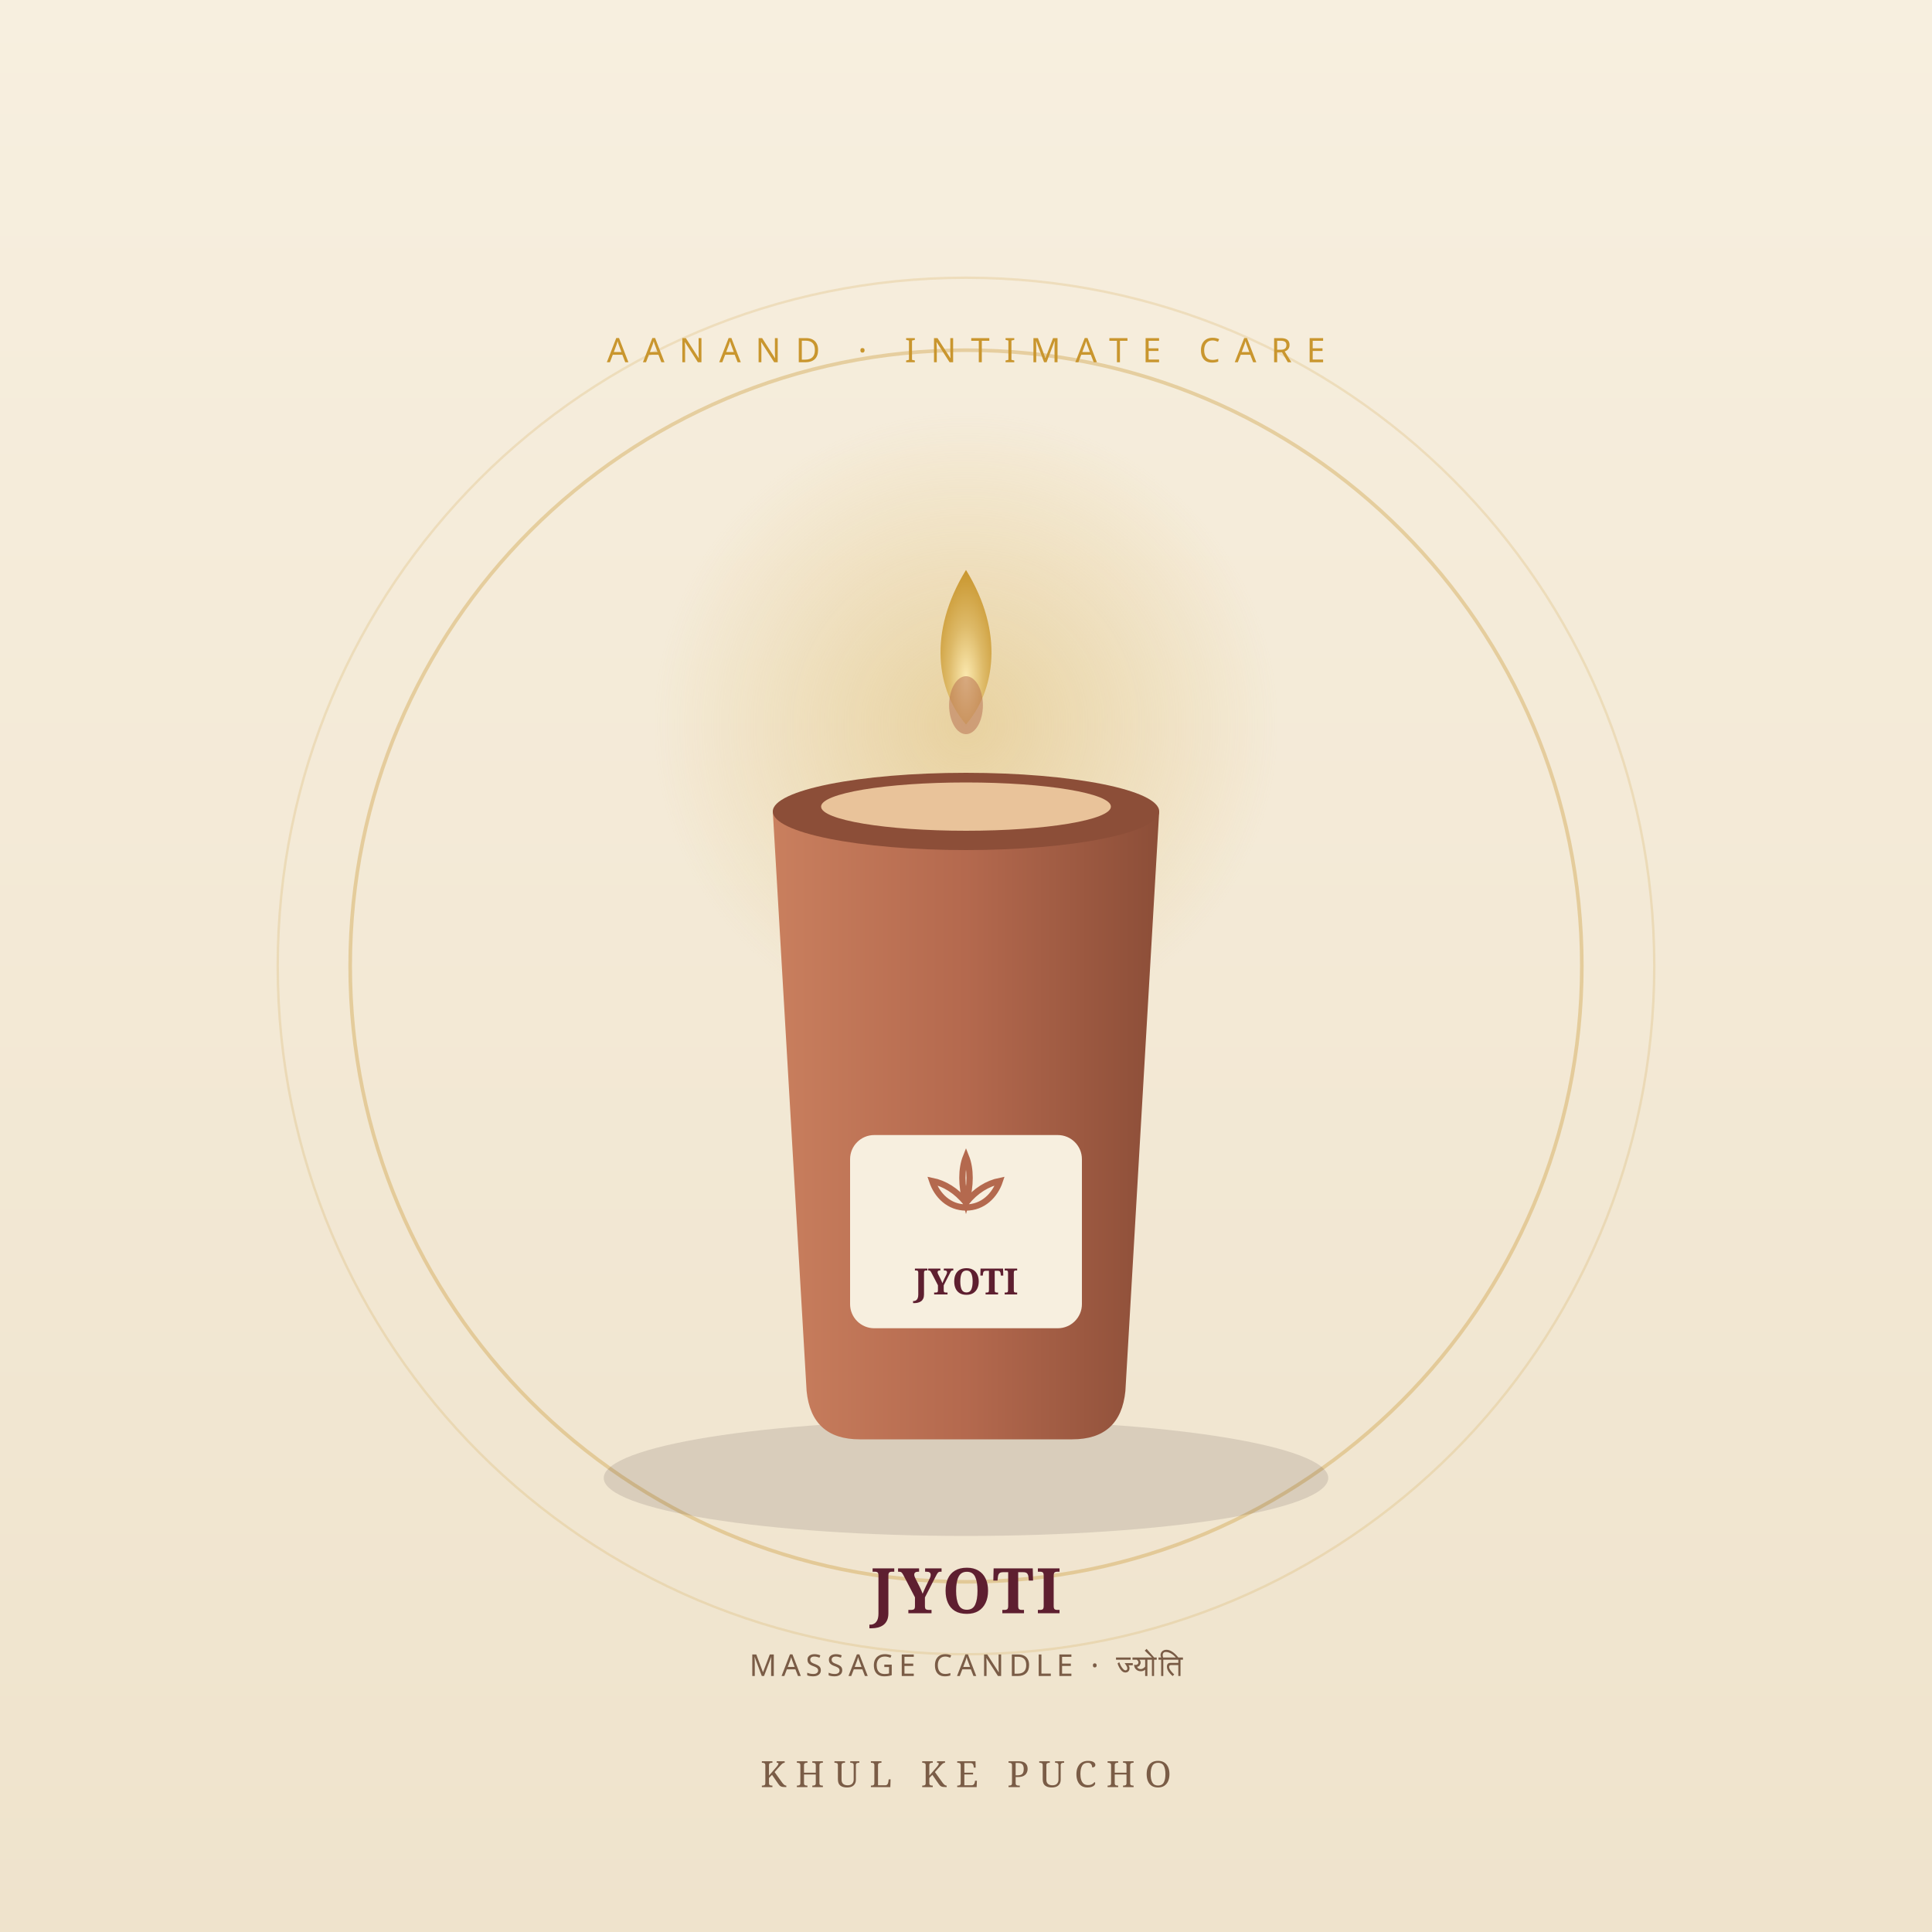
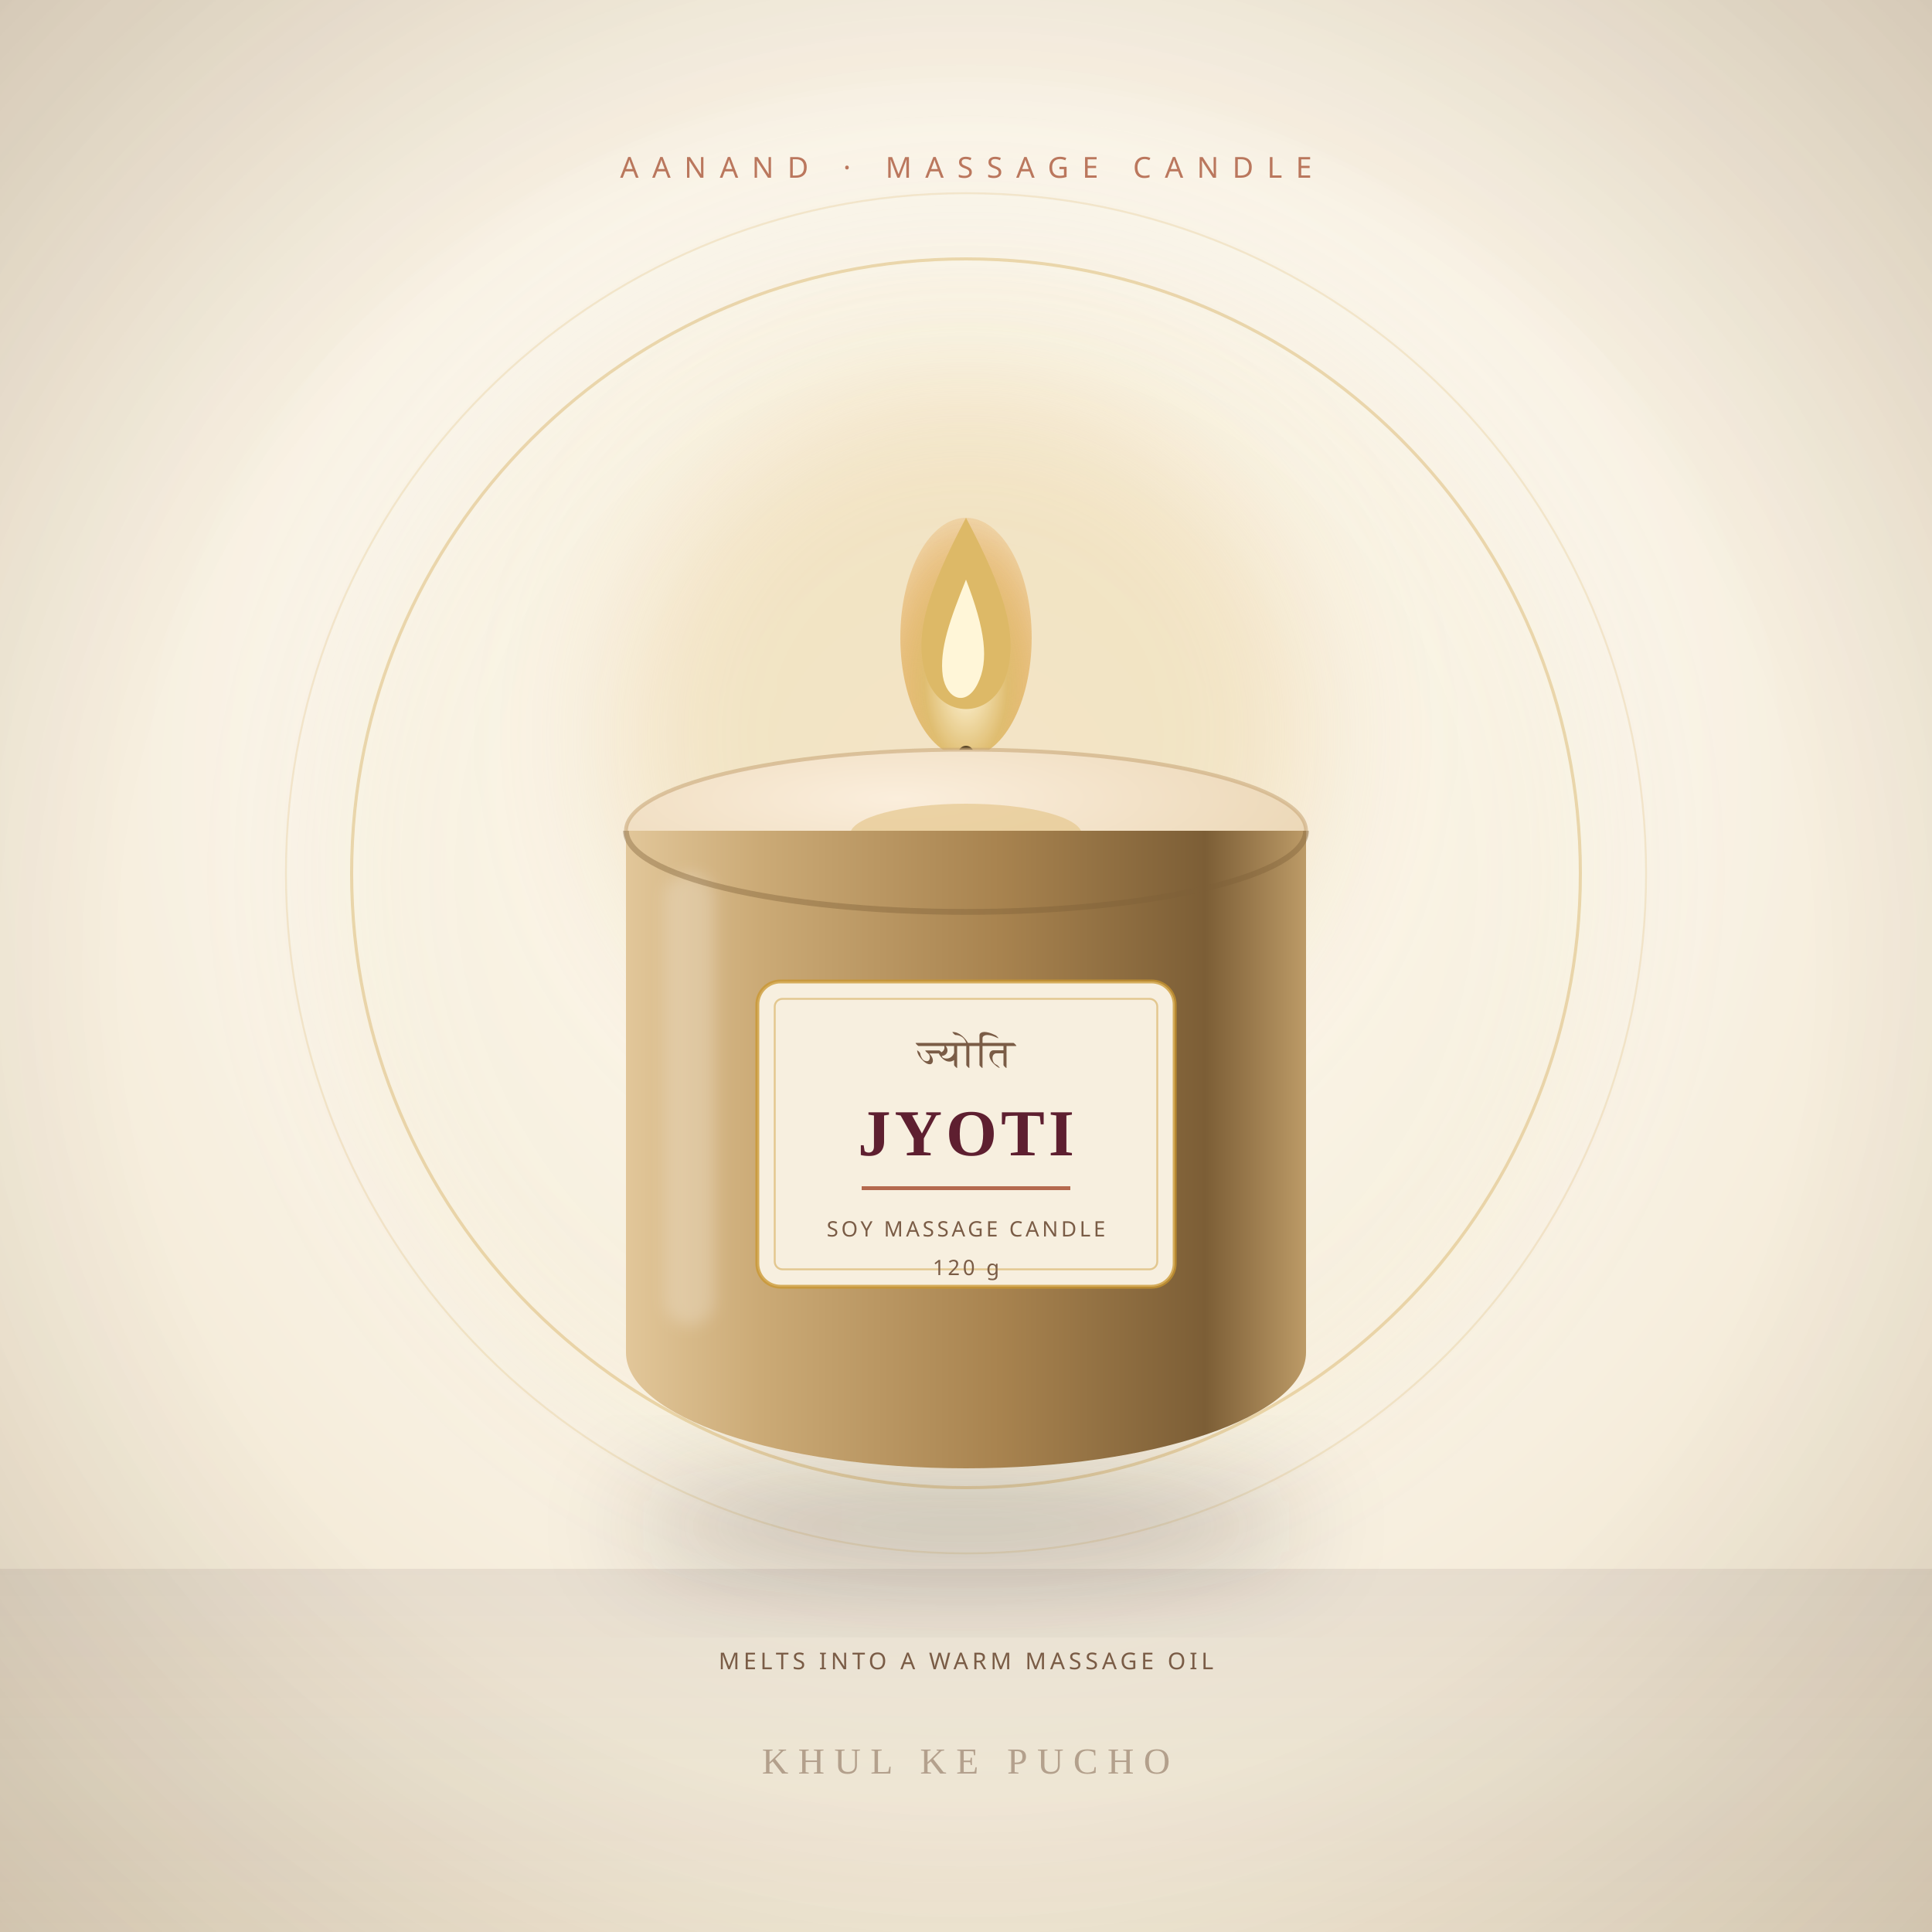
- <svg xmlns="http://www.w3.org/2000/svg" viewBox="0 0 800 800">
+ <svg xmlns="http://www.w3.org/2000/svg" viewBox="0 0 1000 1000" role="img">
  <defs>
-     <linearGradient id="bg" x1="0" y1="0" x2="0" y2="1">
-       <stop offset="0" stop-color="#F7EFDF" />
-       <stop offset="1" stop-color="#EFE3CC" />
+     <radialGradient id="studio" cx=".5" cy=".42" r=".78">
+       <stop offset="0" stop-color="#FFFDF8" />
+       <stop offset=".55" stop-color="#F7EFDF" />
+       <stop offset="1" stop-color="#E9DCC2" />
+     </radialGradient>
+     <radialGradient id="spot" cx=".5" cy=".45" r=".5">
+       <stop offset="0" stop-color="#FFFFFF" stop-opacity=".85" />
+       <stop offset="1" stop-color="#FFFFFF" stop-opacity="0" />
+     </radialGradient>
+     <radialGradient id="vig" cx=".5" cy=".5" r=".72">
+       <stop offset=".6" stop-color="#241419" stop-opacity="0" />
+       <stop offset="1" stop-color="#241419" stop-opacity=".13" />
+     </radialGradient>
+     <linearGradient id="floor" x1="0" y1="0" x2="0" y2="1">
+       <stop offset="0" stop-color="#241419" stop-opacity=".07" />
+       <stop offset="1" stop-color="#241419" stop-opacity="0" />
    </linearGradient>
-     <linearGradient id="vessel" x1="0" y1="0" x2="1" y2="0">
-       <stop offset="0" stop-color="#C97F5E" />
-       <stop offset=".5" stop-color="#B4694E" />
-       <stop offset="1" stop-color="#8C4E38" />
+     <filter id="soft" x="-60%" y="-60%" width="220%" height="220%">
+       <feGaussianBlur stdDeviation="26" />
+     </filter>
+     <filter id="soft2" x="-60%" y="-60%" width="220%" height="220%">
+       <feGaussianBlur stdDeviation="11" />
+     </filter>
+     <filter id="soft3" x="-60%" y="-60%" width="220%" height="220%">
+       <feGaussianBlur stdDeviation="4" />
+     </filter>
+     <filter id="glowf" x="-90%" y="-90%" width="280%" height="280%">
+       <feGaussianBlur stdDeviation="34" />
+     </filter>
+     <linearGradient id="specV" x1="0" y1="0" x2="1" y2="0">
+       <stop offset="0" stop-color="#FFFFFF" stop-opacity="0" />
+       <stop offset=".5" stop-color="#FFFFFF" stop-opacity=".55" />
+       <stop offset="1" stop-color="#FFFFFF" stop-opacity="0" />
+     </linearGradient>
+     <linearGradient id="sil" x1="0" y1="0" x2="1" y2="0">
+       <stop offset="0" stop-color="#D89377" />
+       <stop offset=".22" stop-color="#C97F5E" />
+       <stop offset=".58" stop-color="#B4694E" />
+       <stop offset=".88" stop-color="#7A422E" />
+       <stop offset="1" stop-color="#A15C42" />
+     </linearGradient>
+     <linearGradient id="blush" x1="0" y1="0" x2="1" y2="0">
+       <stop offset="0" stop-color="#F4CDD0" />
+       <stop offset=".3" stop-color="#E8B4B8" />
+       <stop offset=".72" stop-color="#D99AA0" />
+       <stop offset="1" stop-color="#B9787E" />
+     </linearGradient>
+     <radialGradient id="softhead" cx=".38" cy=".3" r=".78">
+       <stop offset="0" stop-color="#FBE3E0" />
+       <stop offset=".55" stop-color="#E8B4B8" />
+       <stop offset="1" stop-color="#C98A90" />
+     </radialGradient>
+     <linearGradient id="tin" x1="0" y1="0" x2="1" y2="0">
+       <stop offset="0" stop-color="#E2C79A" />
+       <stop offset=".2" stop-color="#CBAA76" />
+       <stop offset=".55" stop-color="#A8834F" />
+       <stop offset=".85" stop-color="#7C5E36" />
+       <stop offset="1" stop-color="#BE9C68" />
    </linearGradient>
    <radialGradient id="flame" cx=".5" cy=".7" r=".7">
-       <stop offset="0" stop-color="#FBE9B0" />
-       <stop offset=".5" stop-color="#DDB967" />
-       <stop offset="1" stop-color="#C9962E" />
+       <stop offset="0" stop-color="#FFF6D8" />
+       <stop offset=".45" stop-color="#DDB967" />
+       <stop offset="1" stop-color="#E08A20" stop-opacity=".2" />
    </radialGradient>
-     <radialGradient id="glow" cx=".5" cy=".5" r=".5">
-       <stop offset="0" stop-color="#DDB967" stop-opacity=".5" />
-       <stop offset="1" stop-color="#DDB967" stop-opacity="0" />
+     <radialGradient id="wax" cx=".4" cy=".3" r=".8">
+       <stop offset="0" stop-color="#FBEEDC" />
+       <stop offset="1" stop-color="#E8D2AE" />
    </radialGradient>
  </defs>
-   <rect width="800" height="800" fill="url(#bg)" />
-   <circle cx="400" cy="400" r="255" fill="none" stroke="#C9962E" stroke-width="1.5" opacity=".35" />
-   <circle cx="400" cy="400" r="285" fill="none" stroke="#C9962E" stroke-width="1" opacity=".18" />
-   <text x="400" y="150" text-anchor="middle" font-family="Verdana,sans-serif" font-size="14" letter-spacing="6" fill="#C9962E">AANAND · INTIMATE CARE</text>
-   <circle cx="400" cy="300" r="130" fill="url(#glow)" />
-   <ellipse cx="400" cy="612" rx="150" ry="24" fill="#241419" opacity=".12" />
-   <path d="M400 236 C384 262 388 286 400 300 C412 286 416 262 400 236 Z" fill="url(#flame)" />
-   <ellipse cx="400" cy="292" rx="7" ry="12" fill="#B4694E" opacity=".5" />
-   <path d="M320 336 L480 336 L466 576 Q464 596 444 596 L356 596 Q336 596 334 576 Z" fill="url(#vessel)" />
-   <ellipse cx="400" cy="336" rx="80" ry="16" fill="#8C4E38" />
-   <ellipse cx="400" cy="334" rx="60" ry="10" fill="#E9C39A" />
-   <rect x="352" y="470" width="96" height="80" rx="10" fill="#F7EFDF" />
-   <g fill="none" stroke="#B4694E" stroke-width="2.6" stroke-linecap="round">
-     <path d="M400 500 C393 500 388 495 386 489 C391 490 396 493 400 498 C404 493 409 490 414 489 C412 495 407 500 400 500 Z" />
-     <path d="M400 498 C398 491 398 484 400 479 C402 484 402 491 400 498 Z" />
+   <rect width="1000" height="1000" fill="url(#studio)" />
+   <ellipse cx="500" cy="440" rx="430" ry="400" fill="url(#spot)" />
+   <circle cx="500" cy="452" r="330" fill="#DDB967" opacity=".10" filter="url(#glowf)" />
+   <circle cx="500" cy="452" r="318" fill="none" stroke="#C9962E" stroke-width="1.6" opacity=".32" />
+   <circle cx="500" cy="452" r="352" fill="none" stroke="#C9962E" stroke-width="1" opacity=".16" />
+   <rect x="0" y="812" width="1000" height="188" fill="url(#floor)" />
+   <text x="500" y="92" text-anchor="middle" font-family="Verdana,Geneva,sans-serif" font-size="15" letter-spacing="7" fill="#B4694E" opacity=".9">AANAND · MASSAGE CANDLE</text>
+   <circle cx="500" cy="380" r="180" fill="#DDB967" opacity=".30" filter="url(#glowf)" />
+   <ellipse cx="500" cy="790" rx="175" ry="26" fill="#241419" opacity="0.24" filter="url(#soft)" />
+   <ellipse cx="500" cy="330" rx="34" ry="62" fill="url(#flame)" opacity=".9" />
+   <path d="M500 268 C520 306 528 330 520 352 C512 372 488 372 480 352 C472 330 480 306 500 268 Z" fill="#DDB967" />
+   <path d="M500 300 C510 326 512 342 506 354 C500 366 490 362 488 350 C486 336 492 320 500 300 Z" fill="#FFF6D8" />
+   <rect x="496" y="386" width="8" height="34" rx="4" fill="#5A4527" />
+   <ellipse cx="500" cy="430" rx="176" ry="42" fill="url(#wax)" />
+   <ellipse cx="500" cy="430" rx="176" ry="42" fill="none" stroke="#C9A97A" stroke-width="2" opacity=".6" />
+   <ellipse cx="500" cy="432" rx="60" ry="16" fill="#E6C88F" opacity=".7" />
+   <path d="M324 430 L324 700 a176 60 0 0 0 352 0 L676 430" fill="url(#tin)" />
+   <rect x="344" y="452" width="26" height="234" rx="13" fill="#FFFFFF" opacity=".22" filter="url(#soft3)" />
+   <path d="M324 430 a176 42 0 0 0 352 0" fill="none" stroke="#7C5E36" stroke-width="3" opacity=".4" />
+   <rect x="392" y="508" width="216" height="158" rx="12" fill="#F7EFDF" />
+   <rect x="392" y="508" width="216" height="158" rx="12" fill="none" stroke="#C9962E" stroke-width="2" opacity=".75" />
+   <rect x="401" y="517" width="198" height="140" rx="4" fill="none" stroke="#C9962E" stroke-width="1" opacity=".45" />
+   <text x="500" y="552" text-anchor="middle" font-family="Georgia,'Times New Roman',serif" font-size="20" fill="#7A5C46">ज्योति</text>
+   <text x="500" y="598" text-anchor="middle" font-family="Georgia,'Times New Roman',serif" font-size="34" font-weight="bold" letter-spacing="2" fill="#5E1F30">JYOTI</text>
+   <rect x="446" y="614" width="108" height="2" fill="#B4694E" />
+   <text x="500" y="640" text-anchor="middle" font-family="Verdana,Geneva,sans-serif" font-size="11" letter-spacing="1.5" fill="#7A5C46">SOY MASSAGE CANDLE</text>
+   <text x="500" y="660" text-anchor="middle" font-family="Verdana,Geneva,sans-serif" font-size="11" letter-spacing="1.5" fill="#7A5C46">120 g</text>
+   <g font-family="Verdana,Geneva,sans-serif" font-size="12" letter-spacing="2" fill="#7A5C46" text-anchor="middle">
+     <text x="500" y="864">MELTS INTO A WARM MASSAGE OIL</text>
  </g>
-   <text x="400" y="536" text-anchor="middle" font-family="Georgia,serif" font-size="15" font-weight="bold" fill="#5E1F30">JYOTI</text>
-   <text x="400" y="668" text-anchor="middle" font-family="Georgia,serif" font-size="26" font-weight="bold" letter-spacing="1" fill="#5E1F30">JYOTI</text>
-   <text x="400" y="694" text-anchor="middle" font-family="Verdana,sans-serif" font-size="12.5" letter-spacing="2" fill="#7A5C46">MASSAGE CANDLE · ज्योति</text>
-   <text x="400" y="740" text-anchor="middle" font-family="Georgia,serif" font-size="15" letter-spacing="4" fill="#7A5C46">KHUL KE PUCHO</text>
+   <text x="500" y="918" text-anchor="middle" font-family="Georgia,'Times New Roman',serif" font-size="19" letter-spacing="5" fill="#7A5C46" opacity="0.5">KHUL KE PUCHO</text>
+   <rect width="1000" height="1000" fill="url(#vig)" />
</svg>
